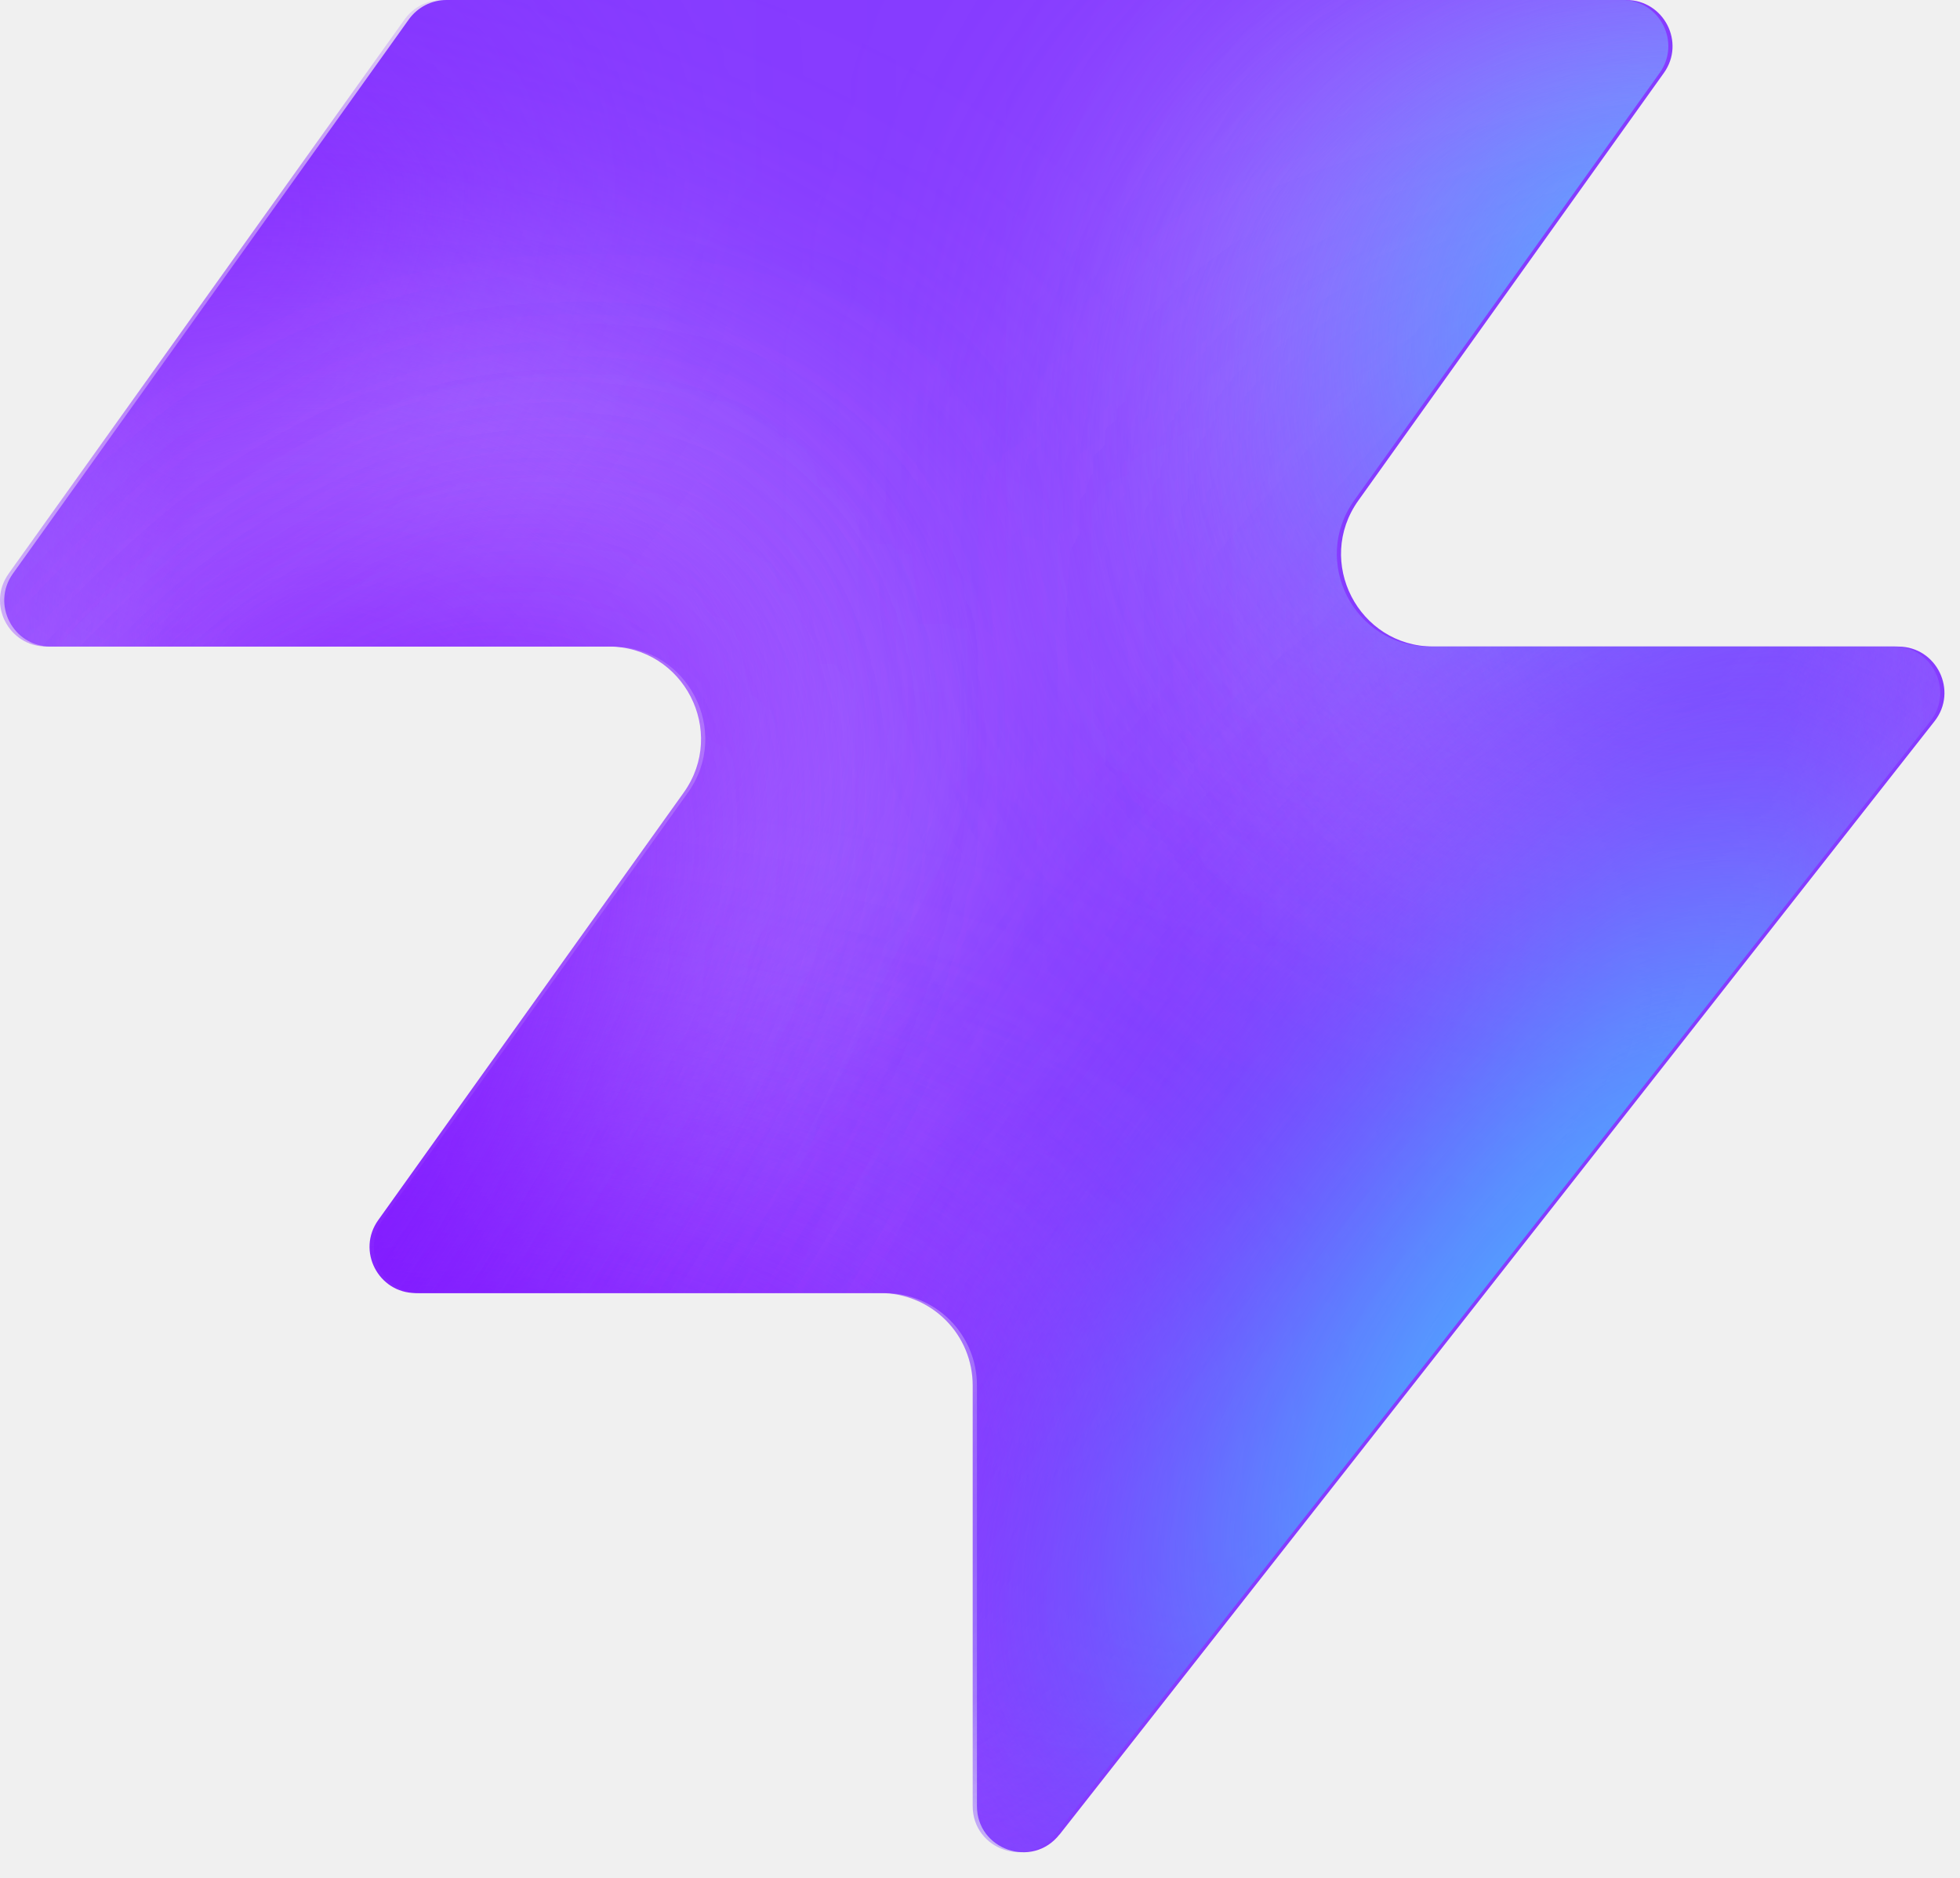
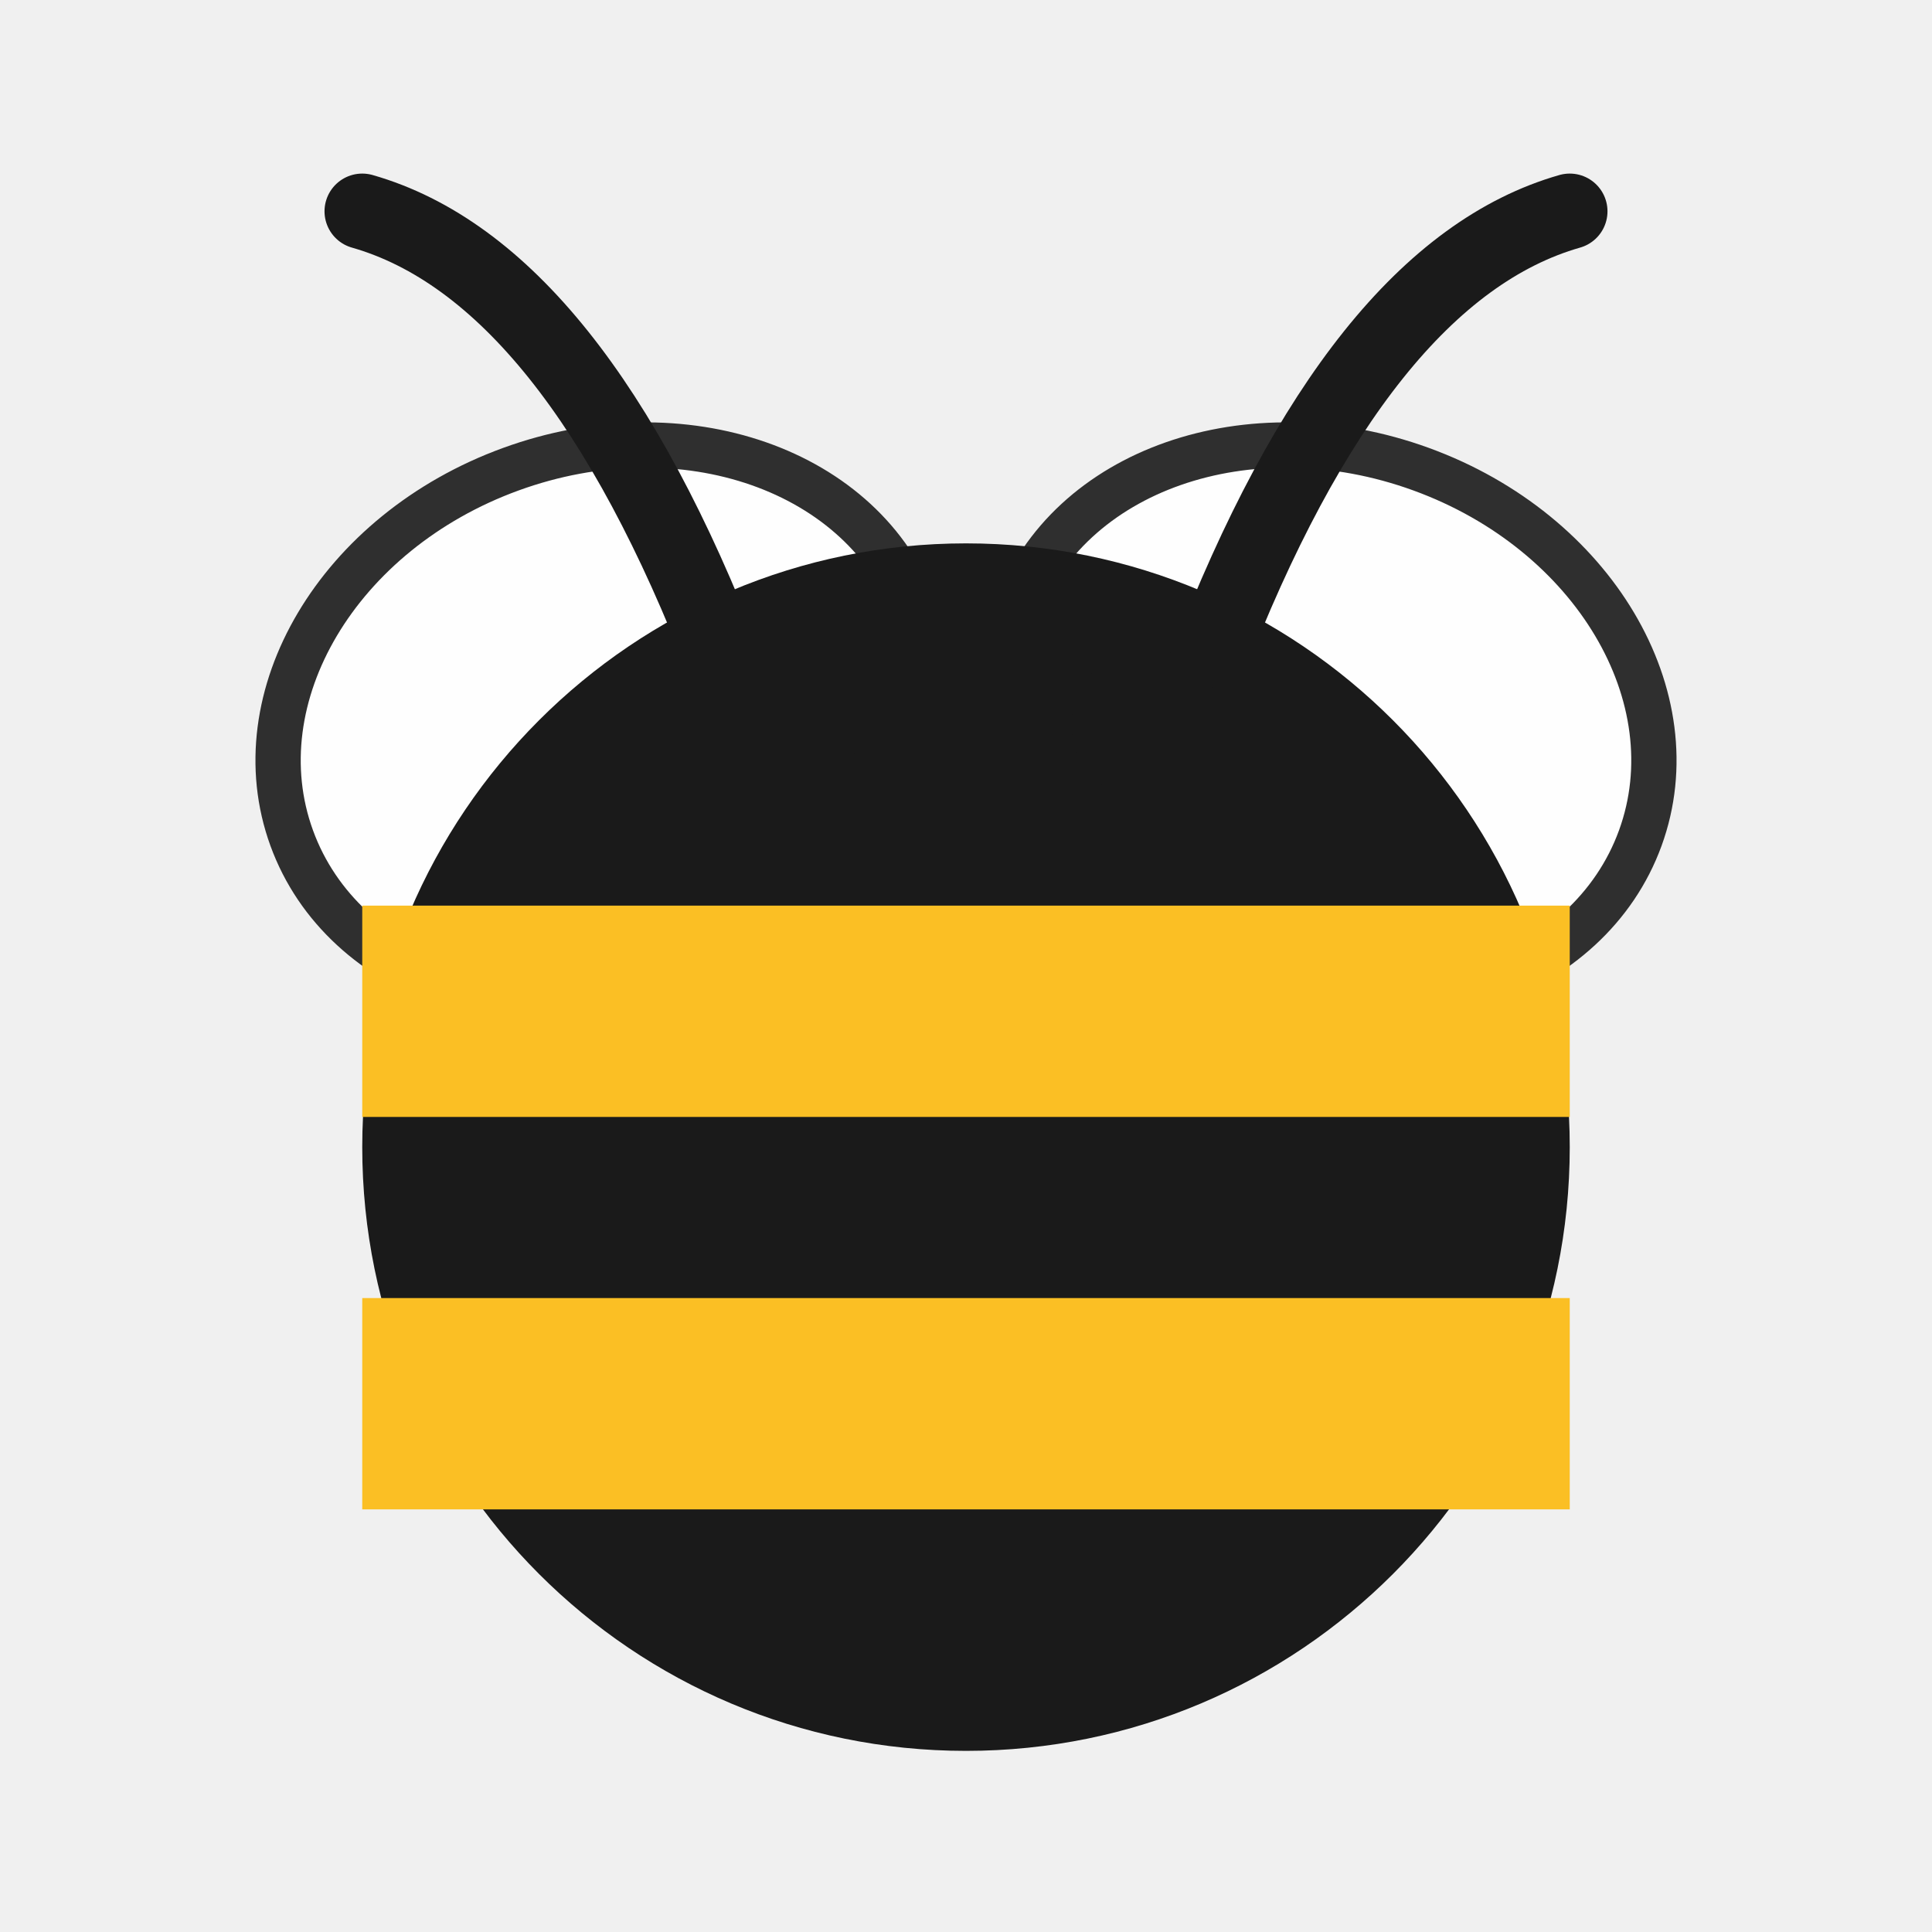
- <svg xmlns="http://www.w3.org/2000/svg" width="48" height="46" fill="none" viewBox="0 0 48 46">
-   <path fill="#863bff" d="M25.946 44.938c-.664.845-2.021.375-2.021-.698V33.937a2.26 2.26 0 0 0-2.262-2.262H10.287c-.92 0-1.456-1.04-.92-1.788l7.48-10.471c1.07-1.497 0-3.578-1.842-3.578H1.237c-.92 0-1.456-1.04-.92-1.788L10.013.474c.214-.297.556-.474.92-.474h28.894c.92 0 1.456 1.04.92 1.788l-7.48 10.471c-1.07 1.498 0 3.579 1.842 3.579h11.377c.943 0 1.473 1.088.89 1.83L25.947 44.94z" style="fill:#863bff;fill:color(display-p3 .525 .23 1);fill-opacity:1" />
-   <mask id="a" width="48" height="46" x="0" y="0" maskUnits="userSpaceOnUse" style="mask-type:alpha">
-     <path fill="#000" d="M25.842 44.938c-.664.844-2.021.375-2.021-.698V33.937a2.26 2.26 0 0 0-2.262-2.262H10.183c-.92 0-1.456-1.04-.92-1.788l7.48-10.471c1.07-1.498 0-3.579-1.842-3.579H1.133c-.92 0-1.456-1.04-.92-1.787L9.91.473c.214-.297.556-.474.92-.474h28.894c.92 0 1.456 1.04.92 1.788l-7.48 10.471c-1.07 1.498 0 3.578 1.842 3.578h11.377c.943 0 1.473 1.088.89 1.832L25.843 44.94z" style="fill:#000;fill-opacity:1" />
-   </mask>
-   <g mask="url(#a)">
-     <g filter="url(#b)">
-       <ellipse cx="5.508" cy="14.704" fill="#ede6ff" rx="5.508" ry="14.704" style="fill:#ede6ff;fill:color(display-p3 .927 .903 1);fill-opacity:1" transform="matrix(.00324 1 1 -.00324 -4.47 31.516)" />
-     </g>
-     <g filter="url(#c)">
-       <ellipse cx="10.399" cy="29.851" fill="#ede6ff" rx="10.399" ry="29.851" style="fill:#ede6ff;fill:color(display-p3 .927 .903 1);fill-opacity:1" transform="matrix(.00324 1 1 -.00324 -39.328 7.883)" />
-     </g>
-     <g filter="url(#d)">
-       <ellipse cx="5.508" cy="30.487" fill="#7e14ff" rx="5.508" ry="30.487" style="fill:#7e14ff;fill:color(display-p3 .492 .077 1);fill-opacity:1" transform="rotate(89.814 -25.913 -14.639)scale(1 -1)" />
-     </g>
-     <g filter="url(#e)">
-       <ellipse cx="5.508" cy="30.599" fill="#7e14ff" rx="5.508" ry="30.599" style="fill:#7e14ff;fill:color(display-p3 .492 .077 1);fill-opacity:1" transform="rotate(89.814 -32.644 -3.334)scale(1 -1)" />
-     </g>
-     <g filter="url(#f)">
-       <ellipse cx="5.508" cy="30.599" fill="#7e14ff" rx="5.508" ry="30.599" style="fill:#7e14ff;fill:color(display-p3 .492 .077 1);fill-opacity:1" transform="matrix(.00324 1 1 -.00324 -34.34 30.47)" />
-     </g>
-     <g filter="url(#g)">
-       <ellipse cx="14.072" cy="22.078" fill="#ede6ff" rx="14.072" ry="22.078" style="fill:#ede6ff;fill:color(display-p3 .927 .903 1);fill-opacity:1" transform="rotate(93.35 24.506 48.493)scale(-1 1)" />
-     </g>
-     <g filter="url(#h)">
-       <ellipse cx="3.47" cy="21.501" fill="#7e14ff" rx="3.47" ry="21.501" style="fill:#7e14ff;fill:color(display-p3 .492 .077 1);fill-opacity:1" transform="rotate(89.009 28.708 47.59)scale(-1 1)" />
-     </g>
-     <g filter="url(#i)">
-       <ellipse cx="3.47" cy="21.501" fill="#7e14ff" rx="3.47" ry="21.501" style="fill:#7e14ff;fill:color(display-p3 .492 .077 1);fill-opacity:1" transform="rotate(89.009 28.708 47.59)scale(-1 1)" />
-     </g>
-     <g filter="url(#j)">
-       <ellipse cx=".387" cy="8.972" fill="#7e14ff" rx="4.407" ry="29.108" style="fill:#7e14ff;fill:color(display-p3 .492 .077 1);fill-opacity:1" transform="rotate(39.51 .387 8.972)" />
-     </g>
-     <g filter="url(#k)">
-       <ellipse cx="47.523" cy="-6.092" fill="#7e14ff" rx="4.407" ry="29.108" style="fill:#7e14ff;fill:color(display-p3 .492 .077 1);fill-opacity:1" transform="rotate(37.892 47.523 -6.092)" />
-     </g>
-     <g filter="url(#l)">
-       <ellipse cx="41.412" cy="6.333" fill="#47bfff" rx="5.971" ry="9.665" style="fill:#47bfff;fill:color(display-p3 .28 .748 1);fill-opacity:1" transform="rotate(37.892 41.412 6.333)" />
-     </g>
-     <g filter="url(#m)">
-       <ellipse cx="-1.879" cy="38.332" fill="#7e14ff" rx="4.407" ry="29.108" style="fill:#7e14ff;fill:color(display-p3 .492 .077 1);fill-opacity:1" transform="rotate(37.892 -1.88 38.332)" />
-     </g>
-     <g filter="url(#n)">
-       <ellipse cx="-1.879" cy="38.332" fill="#7e14ff" rx="4.407" ry="29.108" style="fill:#7e14ff;fill:color(display-p3 .492 .077 1);fill-opacity:1" transform="rotate(37.892 -1.88 38.332)" />
-     </g>
-     <g filter="url(#o)">
-       <ellipse cx="35.651" cy="29.907" fill="#7e14ff" rx="4.407" ry="29.108" style="fill:#7e14ff;fill:color(display-p3 .492 .077 1);fill-opacity:1" transform="rotate(37.892 35.651 29.907)" />
-     </g>
-     <g filter="url(#p)">
-       <ellipse cx="38.418" cy="32.4" fill="#47bfff" rx="5.971" ry="15.297" style="fill:#47bfff;fill:color(display-p3 .28 .748 1);fill-opacity:1" transform="rotate(37.892 38.418 32.4)" />
-     </g>
-   </g>
-   <defs>
-     <filter id="b" width="60.045" height="41.654" x="-19.77" y="16.149" color-interpolation-filters="sRGB" filterUnits="userSpaceOnUse">
-       <feFlood flood-opacity="0" result="BackgroundImageFix" />
-       <feBlend in="SourceGraphic" in2="BackgroundImageFix" result="shape" />
-       <feGaussianBlur result="effect1_foregroundBlur_2002_17158" stdDeviation="7.659" />
-     </filter>
-     <filter id="c" width="90.34" height="51.437" x="-54.613" y="-7.533" color-interpolation-filters="sRGB" filterUnits="userSpaceOnUse">
-       <feFlood flood-opacity="0" result="BackgroundImageFix" />
-       <feBlend in="SourceGraphic" in2="BackgroundImageFix" result="shape" />
-       <feGaussianBlur result="effect1_foregroundBlur_2002_17158" stdDeviation="7.659" />
-     </filter>
-     <filter id="d" width="79.355" height="29.4" x="-49.64" y="2.03" color-interpolation-filters="sRGB" filterUnits="userSpaceOnUse">
-       <feFlood flood-opacity="0" result="BackgroundImageFix" />
-       <feBlend in="SourceGraphic" in2="BackgroundImageFix" result="shape" />
-       <feGaussianBlur result="effect1_foregroundBlur_2002_17158" stdDeviation="4.596" />
-     </filter>
-     <filter id="e" width="79.579" height="29.4" x="-45.045" y="20.029" color-interpolation-filters="sRGB" filterUnits="userSpaceOnUse">
-       <feFlood flood-opacity="0" result="BackgroundImageFix" />
-       <feBlend in="SourceGraphic" in2="BackgroundImageFix" result="shape" />
-       <feGaussianBlur result="effect1_foregroundBlur_2002_17158" stdDeviation="4.596" />
-     </filter>
-     <filter id="f" width="79.579" height="29.4" x="-43.513" y="21.178" color-interpolation-filters="sRGB" filterUnits="userSpaceOnUse">
-       <feFlood flood-opacity="0" result="BackgroundImageFix" />
-       <feBlend in="SourceGraphic" in2="BackgroundImageFix" result="shape" />
-       <feGaussianBlur result="effect1_foregroundBlur_2002_17158" stdDeviation="4.596" />
-     </filter>
-     <filter id="g" width="74.749" height="58.852" x="15.756" y="-17.901" color-interpolation-filters="sRGB" filterUnits="userSpaceOnUse">
-       <feFlood flood-opacity="0" result="BackgroundImageFix" />
-       <feBlend in="SourceGraphic" in2="BackgroundImageFix" result="shape" />
-       <feGaussianBlur result="effect1_foregroundBlur_2002_17158" stdDeviation="7.659" />
-     </filter>
-     <filter id="h" width="61.377" height="25.362" x="23.548" y="2.284" color-interpolation-filters="sRGB" filterUnits="userSpaceOnUse">
-       <feFlood flood-opacity="0" result="BackgroundImageFix" />
-       <feBlend in="SourceGraphic" in2="BackgroundImageFix" result="shape" />
-       <feGaussianBlur result="effect1_foregroundBlur_2002_17158" stdDeviation="4.596" />
-     </filter>
-     <filter id="i" width="61.377" height="25.362" x="23.548" y="2.284" color-interpolation-filters="sRGB" filterUnits="userSpaceOnUse">
-       <feFlood flood-opacity="0" result="BackgroundImageFix" />
-       <feBlend in="SourceGraphic" in2="BackgroundImageFix" result="shape" />
-       <feGaussianBlur result="effect1_foregroundBlur_2002_17158" stdDeviation="4.596" />
-     </filter>
-     <filter id="j" width="56.045" height="63.649" x="-27.636" y="-22.853" color-interpolation-filters="sRGB" filterUnits="userSpaceOnUse">
-       <feFlood flood-opacity="0" result="BackgroundImageFix" />
-       <feBlend in="SourceGraphic" in2="BackgroundImageFix" result="shape" />
-       <feGaussianBlur result="effect1_foregroundBlur_2002_17158" stdDeviation="4.596" />
-     </filter>
-     <filter id="k" width="54.814" height="64.646" x="20.116" y="-38.415" color-interpolation-filters="sRGB" filterUnits="userSpaceOnUse">
-       <feFlood flood-opacity="0" result="BackgroundImageFix" />
-       <feBlend in="SourceGraphic" in2="BackgroundImageFix" result="shape" />
-       <feGaussianBlur result="effect1_foregroundBlur_2002_17158" stdDeviation="4.596" />
-     </filter>
-     <filter id="l" width="33.541" height="35.313" x="24.641" y="-11.323" color-interpolation-filters="sRGB" filterUnits="userSpaceOnUse">
-       <feFlood flood-opacity="0" result="BackgroundImageFix" />
-       <feBlend in="SourceGraphic" in2="BackgroundImageFix" result="shape" />
-       <feGaussianBlur result="effect1_foregroundBlur_2002_17158" stdDeviation="4.596" />
-     </filter>
-     <filter id="m" width="54.814" height="64.646" x="-29.286" y="6.009" color-interpolation-filters="sRGB" filterUnits="userSpaceOnUse">
-       <feFlood flood-opacity="0" result="BackgroundImageFix" />
-       <feBlend in="SourceGraphic" in2="BackgroundImageFix" result="shape" />
-       <feGaussianBlur result="effect1_foregroundBlur_2002_17158" stdDeviation="4.596" />
-     </filter>
-     <filter id="n" width="54.814" height="64.646" x="-29.286" y="6.009" color-interpolation-filters="sRGB" filterUnits="userSpaceOnUse">
-       <feFlood flood-opacity="0" result="BackgroundImageFix" />
-       <feBlend in="SourceGraphic" in2="BackgroundImageFix" result="shape" />
-       <feGaussianBlur result="effect1_foregroundBlur_2002_17158" stdDeviation="4.596" />
-     </filter>
-     <filter id="o" width="54.814" height="64.646" x="8.244" y="-2.416" color-interpolation-filters="sRGB" filterUnits="userSpaceOnUse">
-       <feFlood flood-opacity="0" result="BackgroundImageFix" />
-       <feBlend in="SourceGraphic" in2="BackgroundImageFix" result="shape" />
-       <feGaussianBlur result="effect1_foregroundBlur_2002_17158" stdDeviation="4.596" />
-     </filter>
-     <filter id="p" width="39.409" height="43.623" x="18.713" y="10.588" color-interpolation-filters="sRGB" filterUnits="userSpaceOnUse">
-       <feFlood flood-opacity="0" result="BackgroundImageFix" />
-       <feBlend in="SourceGraphic" in2="BackgroundImageFix" result="shape" />
-       <feGaussianBlur result="effect1_foregroundBlur_2002_17158" stdDeviation="4.596" />
-     </filter>
-   </defs>
+ <svg xmlns="http://www.w3.org/2000/svg" viewBox="0 0 64 64">
+   <ellipse cx="20" cy="24" rx="11" ry="9" fill="#fff" stroke="#1a1a1a" stroke-width="1.5" opacity="0.9" transform="rotate(-20 20 24)" />
+   <ellipse cx="44" cy="24" rx="11" ry="9" fill="#fff" stroke="#1a1a1a" stroke-width="1.5" opacity="0.9" transform="rotate(20 44 24)" />
+   <path d="M24 22 Q19 9 12 7" stroke="#1a1a1a" stroke-width="2.5" fill="none" stroke-linecap="round" />
+   <path d="M40 22 Q45 9 52 7" stroke="#1a1a1a" stroke-width="2.5" fill="none" stroke-linecap="round" />
+   <circle cx="32" cy="38" r="20" fill="#1a1a1a" />
+   <rect x="12" y="30" width="40" height="7" fill="#fbbf24" />
+   <rect x="12" y="43" width="40" height="7" fill="#fbbf24" />
+   <circle cx="26" cy="24" r="2.5" fill="#1a1a1a" />
+   <circle cx="38" cy="24" r="2.5" fill="#1a1a1a" />
</svg>
